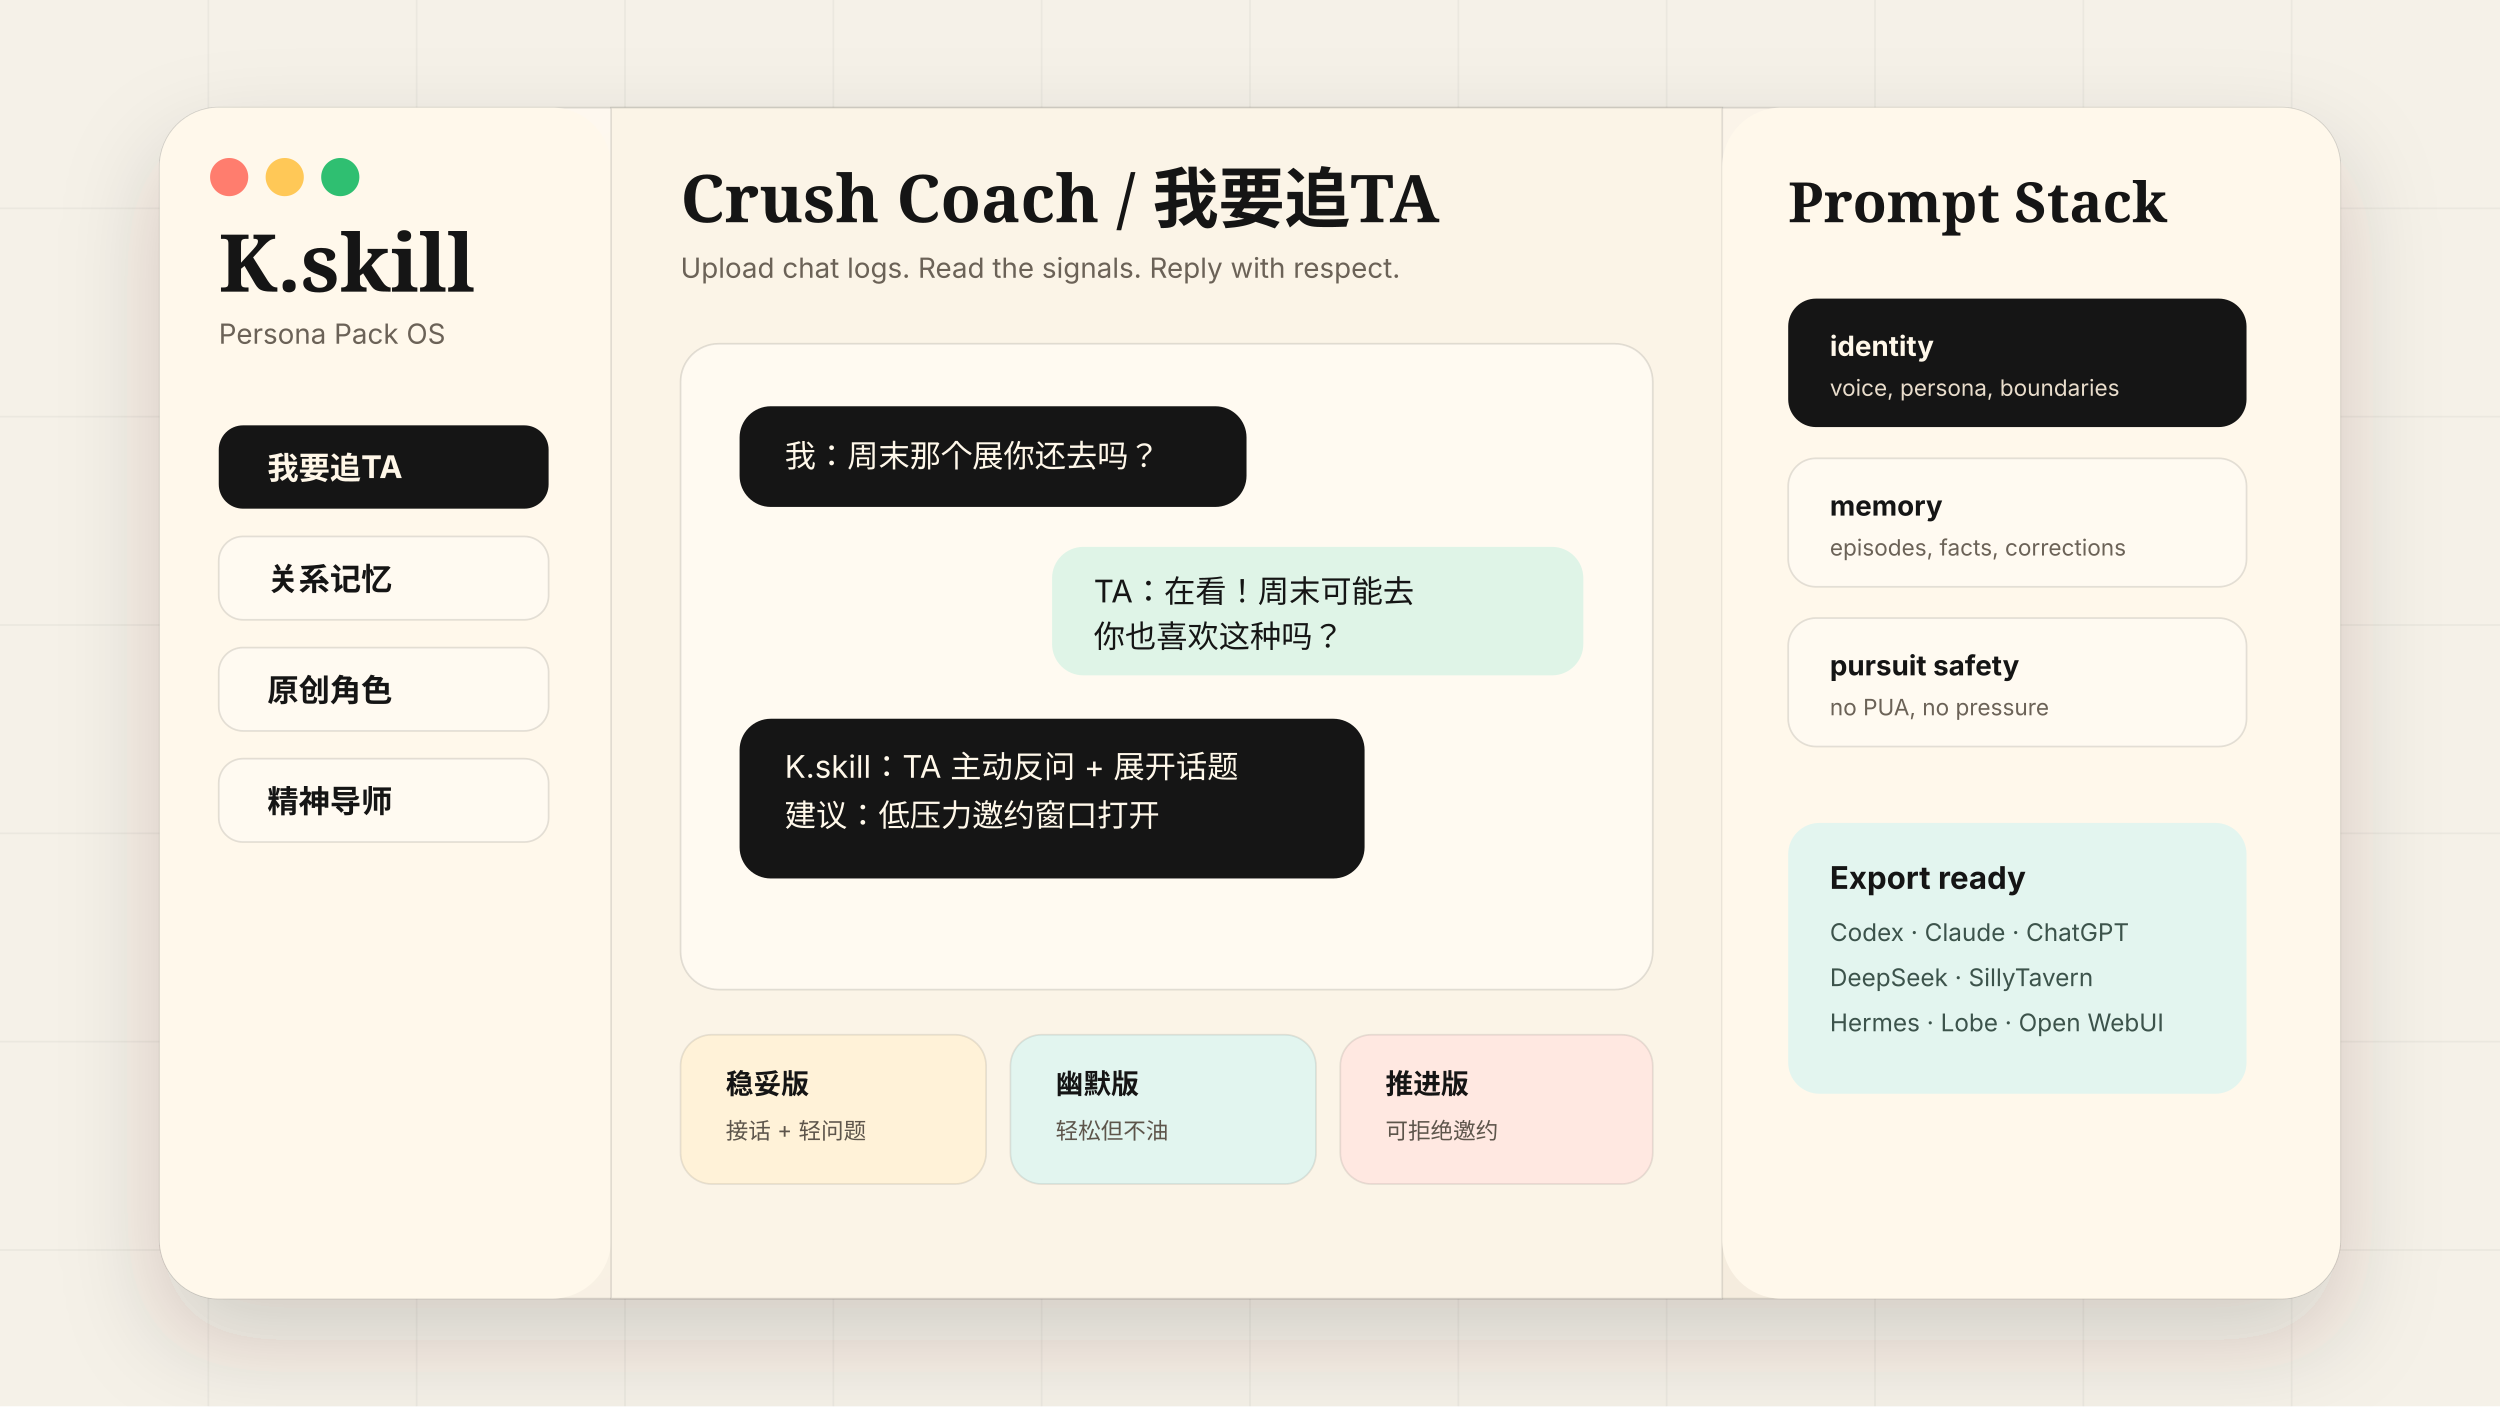
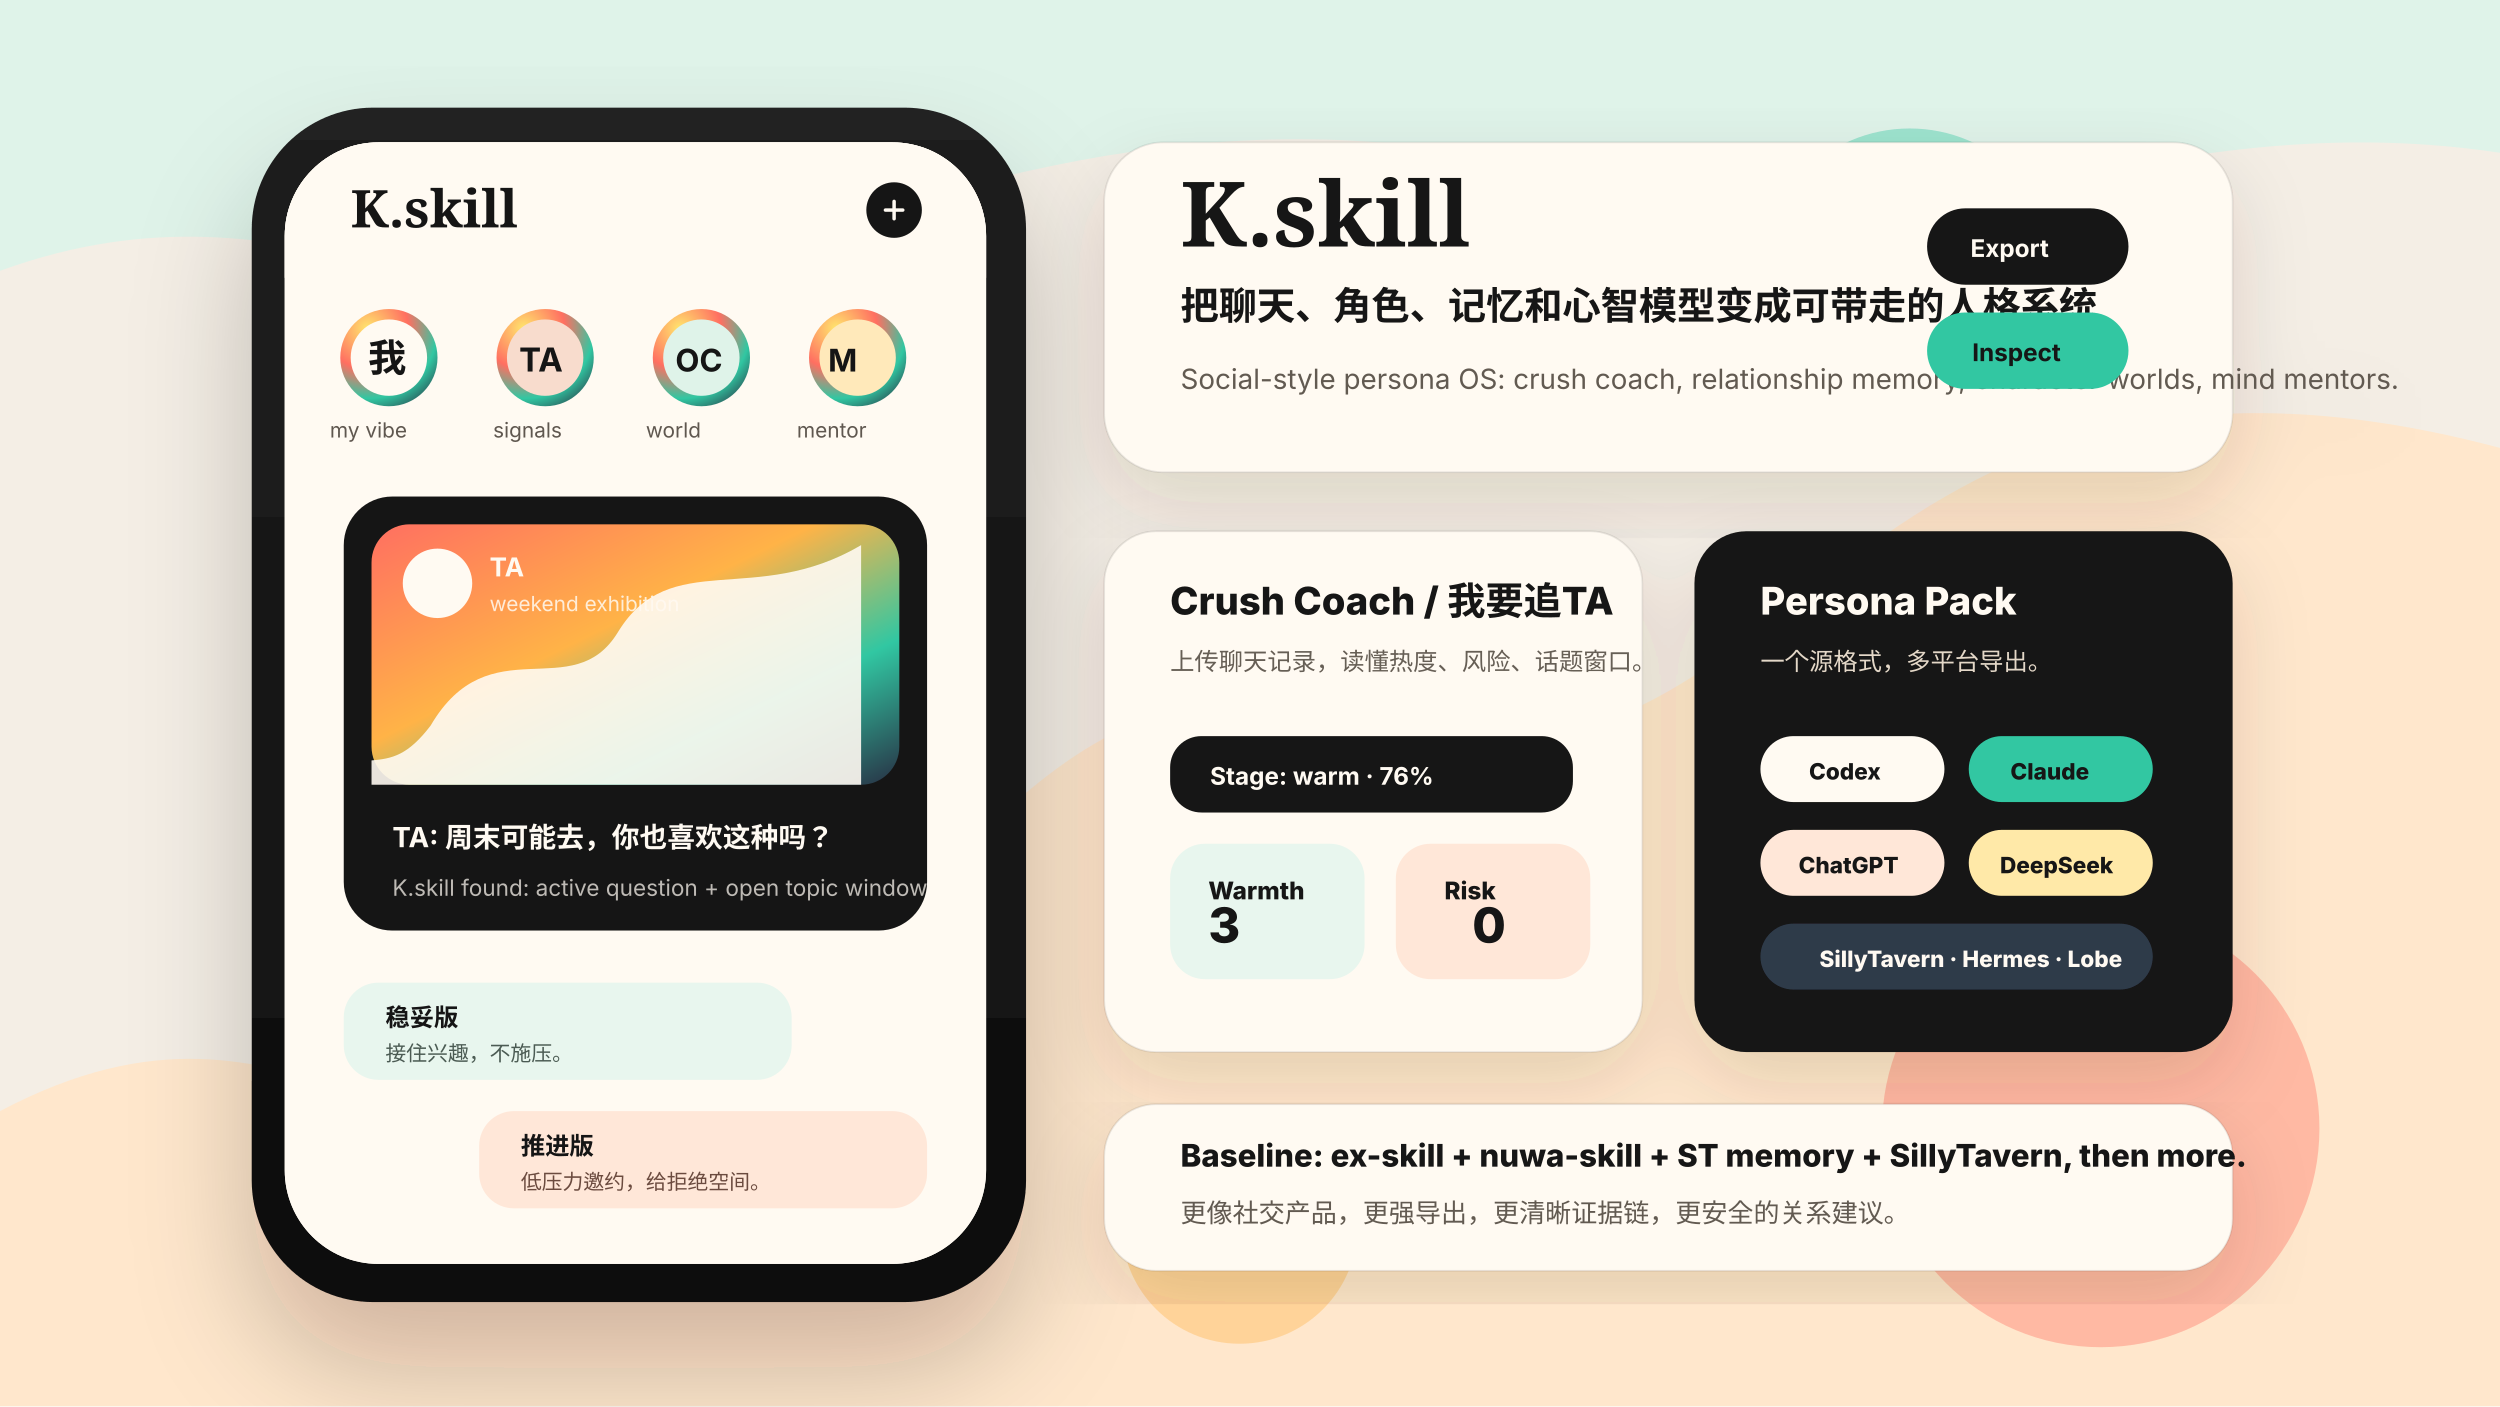
<svg xmlns="http://www.w3.org/2000/svg" width="1440" height="810" viewBox="0 0 1440 810" role="img" aria-labelledby="title desc">
  <defs>
-     <filter id="shadow" x="-20%" y="-20%" width="140%" height="140%">
-       <feDropShadow dx="0" dy="24" stdDeviation="28" flood-color="#3b2f20" flood-opacity="0.18" />
+     <linearGradient id="sunset" x1="0" y1="0" x2="1" y2="1">
+       <stop offset="0" stop-color="#ff6f61" />
+       <stop offset=".42" stop-color="#ffb347" />
+       <stop offset=".72" stop-color="#31c7a2" />
+       <stop offset="1" stop-color="#283044" />
+     </linearGradient>
+     <linearGradient id="cream" x1="0" y1="0" x2="1" y2="1">
+       <stop offset="0" stop-color="#fffaf2" />
+       <stop offset="1" stop-color="#efe6d8" />
+     </linearGradient>
+     <linearGradient id="phone" x1="0" y1="0" x2="0" y2="1">
+       <stop offset="0" stop-color="#202020" />
+       <stop offset="1" stop-color="#0d0d0d" />
+     </linearGradient>
+     <radialGradient id="storyRing" cx=".28" cy=".2" r="1">
+       <stop offset="0" stop-color="#ffe66d" />
+       <stop offset=".42" stop-color="#ff6f61" />
+       <stop offset=".72" stop-color="#31c7a2" />
+       <stop offset="1" stop-color="#293241" />
+     </radialGradient>
+     <filter id="deepShadow" x="-20%" y="-20%" width="140%" height="140%">
+       <feDropShadow dx="0" dy="38" stdDeviation="34" flood-color="#21170d" flood-opacity=".22" />
    </filter>
-     <linearGradient id="paper" x1="0" y1="0" x2="1" y2="1">
-       <stop offset="0" stop-color="#fffaf1" />
-       <stop offset="1" stop-color="#f3eadb" />
-     </linearGradient>
+     <filter id="softShadow" x="-20%" y="-20%" width="140%" height="140%">
+       <feDropShadow dx="0" dy="18" stdDeviation="22" flood-color="#3a2a1a" flood-opacity=".14" />
+     </filter>
+     <clipPath id="phoneClip">
+       <rect x="164" y="82" width="404" height="646" rx="54" />
+     </clipPath>
  </defs>
-   <rect width="1440" height="810" fill="#f5f1e8" />
-   <path d="M0 120H1440M0 240H1440M0 360H1440M0 480H1440M0 600H1440M0 720H1440M120 0V810M240 0V810M360 0V810M480 0V810M600 0V810M720 0V810M840 0V810M960 0V810M1080 0V810M1200 0V810M1320 0V810" stroke="#1c1c1c" stroke-opacity=".045" />
-   <rect x="92" y="62" width="1256" height="686" rx="34" fill="url(#paper)" stroke="#202020" stroke-opacity=".14" filter="url(#shadow)" />
-   <rect x="92" y="62" width="260" height="686" rx="34" fill="#fff8eb" />
-   <rect x="352" y="62" width="640" height="686" fill="#fbf4e7" stroke="#202020" stroke-opacity=".12" />
-   <rect x="992" y="62" width="356" height="686" rx="34" fill="#fff8eb" />
-   <circle cx="132" cy="102" r="11" fill="#ff7d6e" />
-   <circle cx="164" cy="102" r="11" fill="#ffc857" />
-   <circle cx="196" cy="102" r="11" fill="#2fbf71" />
-   <text x="126" y="168" font-family="Georgia, serif" font-size="46" font-weight="700" fill="#151515">K.skill</text>
-   <text x="126" y="198" font-family="-apple-system,BlinkMacSystemFont,Segoe UI,sans-serif" font-size="16" fill="#6b6257">Persona Pack OS</text>
-   <g font-family="-apple-system,BlinkMacSystemFont,Segoe UI,sans-serif" font-size="18" font-weight="700">
-     <rect x="126" y="245" width="190" height="48" rx="14" fill="#151515" />
-     <text x="154" y="276" fill="#fff7e8">我要追TA</text>
-     <rect x="126" y="309" width="190" height="48" rx="14" fill="#fffaf1" stroke="#151515" stroke-opacity=".12" />
-     <text x="154" y="340" fill="#151515">关系记忆</text>
-     <rect x="126" y="373" width="190" height="48" rx="14" fill="#fffaf1" stroke="#151515" stroke-opacity=".12" />
-     <text x="154" y="404" fill="#151515">原创角色</text>
-     <rect x="126" y="437" width="190" height="48" rx="14" fill="#fffaf1" stroke="#151515" stroke-opacity=".12" />
-     <text x="154" y="468" fill="#151515">精神导师</text>
+   <rect width="1440" height="810" fill="#f4eee5" />
+   <path d="M0 640 C180 545 230 715 412 608 C574 512 605 358 802 416 C1035 486 1052 155 1440 258 L1440 810 L0 810 Z" fill="#ffe7cc" />
+   <path d="M0 156 C176 92 269 210 426 150 C578 92 754 48 928 111 C1084 166 1228 56 1440 88 L1440 0 L0 0 Z" fill="#dff3e9" />
+   <g opacity=".38">
+     <circle cx="1210" cy="650" r="126" fill="#ff6f61" />
+     <circle cx="1100" cy="160" r="86" fill="#31c7a2" />
+     <circle cx="714" cy="706" r="68" fill="#ffb347" />
  </g>
-   <text x="392" y="128" font-family="Georgia, serif" font-size="38" font-weight="700" fill="#151515">Crush Coach / 我要追TA</text>
-   <text x="392" y="160" font-family="-apple-system,BlinkMacSystemFont,Segoe UI,sans-serif" font-size="16" fill="#6b6257">Upload chat logs. Read the signals. Reply with respect.</text>
-   <rect x="392" y="198" width="560" height="372" rx="22" fill="#fffaf1" stroke="#151515" stroke-opacity=".12" />
-   <g font-family="-apple-system,BlinkMacSystemFont,Segoe UI,sans-serif" font-size="18">
-     <rect x="426" y="234" width="292" height="58" rx="18" fill="#151515" />
-     <text x="452" y="269" fill="#fff8ea">我：周末那个展你还去吗？</text>
-     <rect x="606" y="315" width="306" height="74" rx="18" fill="#dff4e7" />
-     <text x="630" y="347" fill="#151515">TA：在看！周末可能去</text>
-     <text x="630" y="373" fill="#151515">你也喜欢这种吗？</text>
-     <rect x="426" y="414" width="360" height="92" rx="18" fill="#151515" />
-     <text x="452" y="448" fill="#fff8ea">K.skill：TA 主动反问 + 展开话题</text>
-     <text x="452" y="476" fill="#fff8ea">建议：低压力邀约窗口打开</text>
+   <rect x="145" y="62" width="446" height="688" rx="70" fill="url(#phone)" filter="url(#deepShadow)" />
+   <rect x="164" y="82" width="404" height="646" rx="54" fill="#fffaf2" />
+   <g clip-path="url(#phoneClip)">
+     <rect x="164" y="82" width="404" height="646" fill="#fffaf2" />
+     <rect x="164" y="82" width="404" height="78" fill="#fffaf2" />
+     <text x="202" y="131" font-family="Georgia,serif" font-size="30" font-weight="700" fill="#151515">K.skill</text>
+     <circle cx="515" cy="121" r="16" fill="#151515" />
+     <path d="M510 121 h10 M515 116 v10" stroke="#fffaf2" stroke-width="2" stroke-linecap="round" />
+     <g font-family="-apple-system,BlinkMacSystemFont,Segoe UI,sans-serif">
+       <g transform="translate(196 178)">
+         <circle cx="28" cy="28" r="28" fill="url(#storyRing)" />
+         <circle cx="28" cy="28" r="22" fill="#fffaf2" />
+         <text x="16" y="36" font-size="22" font-weight="700" fill="#151515">我</text>
+         <text x="-6" y="74" font-size="12" fill="#5f574f">my vibe</text>
+       </g>
+       <g transform="translate(286 178)">
+         <circle cx="28" cy="28" r="28" fill="url(#storyRing)" />
+         <circle cx="28" cy="28" r="22" fill="#f8dccd" />
+         <text x="13" y="36" font-size="19" font-weight="700" fill="#151515">TA</text>
+         <text x="-2" y="74" font-size="12" fill="#5f574f">signals</text>
+       </g>
+       <g transform="translate(376 178)">
+         <circle cx="28" cy="28" r="28" fill="url(#storyRing)" />
+         <circle cx="28" cy="28" r="22" fill="#dff3e9" />
+         <text x="13" y="36" font-size="18" font-weight="700" fill="#151515">OC</text>
+         <text x="-4" y="74" font-size="12" fill="#5f574f">world</text>
+       </g>
+       <g transform="translate(466 178)">
+         <circle cx="28" cy="28" r="28" fill="url(#storyRing)" />
+         <circle cx="28" cy="28" r="22" fill="#ffe9ba" />
+         <text x="11" y="36" font-size="18" font-weight="700" fill="#151515">M</text>
+         <text x="-7" y="74" font-size="12" fill="#5f574f">mentor</text>
+       </g>
+     </g>
+     <rect x="198" y="286" width="336" height="250" rx="28" fill="#151515" />
+     <rect x="214" y="302" width="304" height="150" rx="22" fill="url(#sunset)" />
+     <circle cx="252" cy="336" r="20" fill="#fffaf2" />
+     <text x="282" y="332" font-family="-apple-system,BlinkMacSystemFont,Segoe UI,sans-serif" font-size="15" font-weight="700" fill="#fffaf2">TA</text>
+     <text x="282" y="352" font-family="-apple-system,BlinkMacSystemFont,Segoe UI,sans-serif" font-size="12" fill="#fffaf2" opacity=".84">weekend exhibition</text>
+     <path d="M248 418 C282 360 330 407 356 364 C386 315 435 350 496 314 L496 452 L214 452 L214 438 C226 437 235 435 248 418 Z" fill="#fffaf2" opacity=".9" />
+     <text x="226" y="488" font-family="-apple-system,BlinkMacSystemFont,Segoe UI,sans-serif" font-size="16" font-weight="700" fill="#fffaf2">TA: 周末可能去，你也喜欢这种吗？</text>
+     <text x="226" y="516" font-family="-apple-system,BlinkMacSystemFont,Segoe UI,sans-serif" font-size="13" fill="#fffaf2" opacity=".72">K.skill found: active question + open topic window</text>
+     <rect x="198" y="566" width="258" height="56" rx="20" fill="#e8f6ee" />
+     <text x="222" y="591" font-family="-apple-system,BlinkMacSystemFont,Segoe UI,sans-serif" font-size="14" font-weight="700" fill="#151515">稳妥版</text>
+     <text x="222" y="611" font-family="-apple-system,BlinkMacSystemFont,Segoe UI,sans-serif" font-size="12" fill="#4b5b53">接住兴趣，不施压。</text>
+     <rect x="276" y="640" width="258" height="56" rx="20" fill="#ffe7d8" />
+     <text x="300" y="665" font-family="-apple-system,BlinkMacSystemFont,Segoe UI,sans-serif" font-size="14" font-weight="700" fill="#151515">推进版</text>
+     <text x="300" y="685" font-family="-apple-system,BlinkMacSystemFont,Segoe UI,sans-serif" font-size="12" fill="#6b4b3f">低压力邀约，给拒绝空间。</text>
  </g>
-   <rect x="392" y="596" width="176" height="86" rx="18" fill="#fff2d8" stroke="#151515" stroke-opacity=".1" />
-   <rect x="582" y="596" width="176" height="86" rx="18" fill="#e2f5ef" stroke="#151515" stroke-opacity=".1" />
-   <rect x="772" y="596" width="180" height="86" rx="18" fill="#ffe8e1" stroke="#151515" stroke-opacity=".1" />
-   <text x="418" y="630" font-family="-apple-system,BlinkMacSystemFont,Segoe UI,sans-serif" font-size="16" font-weight="700" fill="#151515">稳妥版</text>
-   <text x="418" y="656" font-family="-apple-system,BlinkMacSystemFont,Segoe UI,sans-serif" font-size="13" fill="#5d554b">接话 + 轻问题</text>
-   <text x="608" y="630" font-family="-apple-system,BlinkMacSystemFont,Segoe UI,sans-serif" font-size="16" font-weight="700" fill="#151515">幽默版</text>
-   <text x="608" y="656" font-family="-apple-system,BlinkMacSystemFont,Segoe UI,sans-serif" font-size="13" fill="#5d554b">轻松但不油</text>
-   <text x="798" y="630" font-family="-apple-system,BlinkMacSystemFont,Segoe UI,sans-serif" font-size="16" font-weight="700" fill="#151515">推进版</text>
-   <text x="798" y="656" font-family="-apple-system,BlinkMacSystemFont,Segoe UI,sans-serif" font-size="13" fill="#5d554b">可拒绝邀约</text>
-   <text x="1030" y="128" font-family="Georgia, serif" font-size="32" font-weight="700" fill="#151515">Prompt Stack</text>
-   <g font-family="-apple-system,BlinkMacSystemFont,Segoe UI,sans-serif">
-     <rect x="1030" y="172" width="264" height="74" rx="16" fill="#151515" />
-     <text x="1054" y="205" font-size="16" font-weight="700" fill="#fff8ea">identity</text>
-     <text x="1054" y="228" font-size="13" fill="#e9ddcc">voice, persona, boundaries</text>
-     <rect x="1030" y="264" width="264" height="74" rx="16" fill="#fffaf1" stroke="#151515" stroke-opacity=".12" />
-     <text x="1054" y="297" font-size="16" font-weight="700" fill="#151515">memory</text>
-     <text x="1054" y="320" font-size="13" fill="#6b6257">episodes, facts, corrections</text>
-     <rect x="1030" y="356" width="264" height="74" rx="16" fill="#fffaf1" stroke="#151515" stroke-opacity=".12" />
-     <text x="1054" y="389" font-size="16" font-weight="700" fill="#151515">pursuit safety</text>
-     <text x="1054" y="412" font-size="13" fill="#6b6257">no PUA, no pressure</text>
-     <rect x="1030" y="474" width="264" height="156" rx="18" fill="#e3f5ef" />
-     <text x="1054" y="512" font-size="18" font-weight="700" fill="#151515">Export ready</text>
-     <text x="1054" y="542" font-size="14" fill="#3c534b">Codex · Claude · ChatGPT</text>
-     <text x="1054" y="568" font-size="14" fill="#3c534b">DeepSeek · SillyTavern</text>
-     <text x="1054" y="594" font-size="14" fill="#3c534b">Hermes · Lobe · Open WebUI</text>
+   <g filter="url(#softShadow)">
+     <rect x="636" y="82" width="650" height="190" rx="34" fill="#fffaf2" stroke="#151515" stroke-opacity=".09" />
+     <text x="680" y="142" font-family="Georgia,serif" font-size="52" font-weight="700" fill="#151515">K.skill</text>
+     <text x="680" y="184" font-family="-apple-system,BlinkMacSystemFont,Segoe UI,sans-serif" font-size="22" font-weight="700" fill="#151515">把聊天、角色、记忆和心智模型变成可带走的人格系统</text>
+     <text x="680" y="224" font-family="-apple-system,BlinkMacSystemFont,Segoe UI,sans-serif" font-size="16" fill="#625a51">Social-style persona OS: crush coach, relationship memory, character worlds, mind mentors.</text>
+     <rect x="1110" y="120" width="116" height="44" rx="22" fill="#151515" />
+     <text x="1135" y="148" font-family="-apple-system,BlinkMacSystemFont,Segoe UI,sans-serif" font-size="14" font-weight="700" fill="#fffaf2">Export</text>
+     <rect x="1110" y="180" width="116" height="44" rx="22" fill="#31c7a2" />
+     <text x="1136" y="208" font-family="-apple-system,BlinkMacSystemFont,Segoe UI,sans-serif" font-size="14" font-weight="700" fill="#151515">Inspect</text>
+   </g>
+   <g filter="url(#softShadow)" font-family="-apple-system,BlinkMacSystemFont,Segoe UI,sans-serif">
+     <rect x="636" y="306" width="310" height="300" rx="30" fill="#fffaf2" stroke="#151515" stroke-opacity=".09" />
+     <text x="674" y="354" font-size="22" font-weight="800" fill="#151515">Crush Coach / 我要追TA</text>
+     <text x="674" y="386" font-size="14" fill="#665e55">上传聊天记录，读懂热度、风险、话题窗口。</text>
+     <rect x="674" y="424" width="232" height="44" rx="18" fill="#151515" />
+     <text x="697" y="452" font-size="14" font-weight="700" fill="#fffaf2">Stage: warm · 76%</text>
+     <rect x="674" y="486" width="112" height="78" rx="20" fill="#e8f6ee" />
+     <text x="696" y="518" font-size="14" font-weight="800" fill="#151515">Warmth</text>
+     <text x="696" y="543" font-size="28" font-weight="800" fill="#151515">3</text>
+     <rect x="804" y="486" width="112" height="78" rx="20" fill="#ffe7d8" />
+     <text x="832" y="518" font-size="14" font-weight="800" fill="#151515">Risk</text>
+     <text x="848" y="543" font-size="28" font-weight="800" fill="#151515">0</text>
+     <rect x="976" y="306" width="310" height="300" rx="30" fill="#151515" />
+     <text x="1014" y="354" font-size="22" font-weight="800" fill="#fffaf2">Persona Pack</text>
+     <text x="1014" y="386" font-size="14" fill="#e4d8c8">一个源格式，多平台导出。</text>
+     <rect x="1014" y="424" width="106" height="38" rx="19" fill="#fffaf2" />
+     <text x="1042" y="449" font-size="13" font-weight="800" fill="#151515">Codex</text>
+     <rect x="1134" y="424" width="106" height="38" rx="19" fill="#31c7a2" />
+     <text x="1158" y="449" font-size="13" font-weight="800" fill="#151515">Claude</text>
+     <rect x="1014" y="478" width="106" height="38" rx="19" fill="#ffe7d8" />
+     <text x="1036" y="503" font-size="13" font-weight="800" fill="#151515">ChatGPT</text>
+     <rect x="1134" y="478" width="106" height="38" rx="19" fill="#ffe9a8" />
+     <text x="1152" y="503" font-size="13" font-weight="800" fill="#151515">DeepSeek</text>
+     <rect x="1014" y="532" width="226" height="38" rx="19" fill="#2f3a4a" />
+     <text x="1048" y="557" font-size="13" font-weight="800" fill="#fffaf2">SillyTavern · Hermes · Lobe</text>
+   </g>
+   <g filter="url(#softShadow)" font-family="-apple-system,BlinkMacSystemFont,Segoe UI,sans-serif">
+     <rect x="636" y="636" width="650" height="96" rx="30" fill="#fffaf2" stroke="#151515" stroke-opacity=".09" />
+     <text x="680" y="672" font-size="18" font-weight="800" fill="#151515">Baseline: ex-skill + nuwa-skill + ST memory + SillyTavern, then more.</text>
+     <text x="680" y="704" font-size="15" fill="#625a51">更像社交产品，更强导出，更清晰证据链，更安全的关系建议。</text>
  </g>
</svg>
